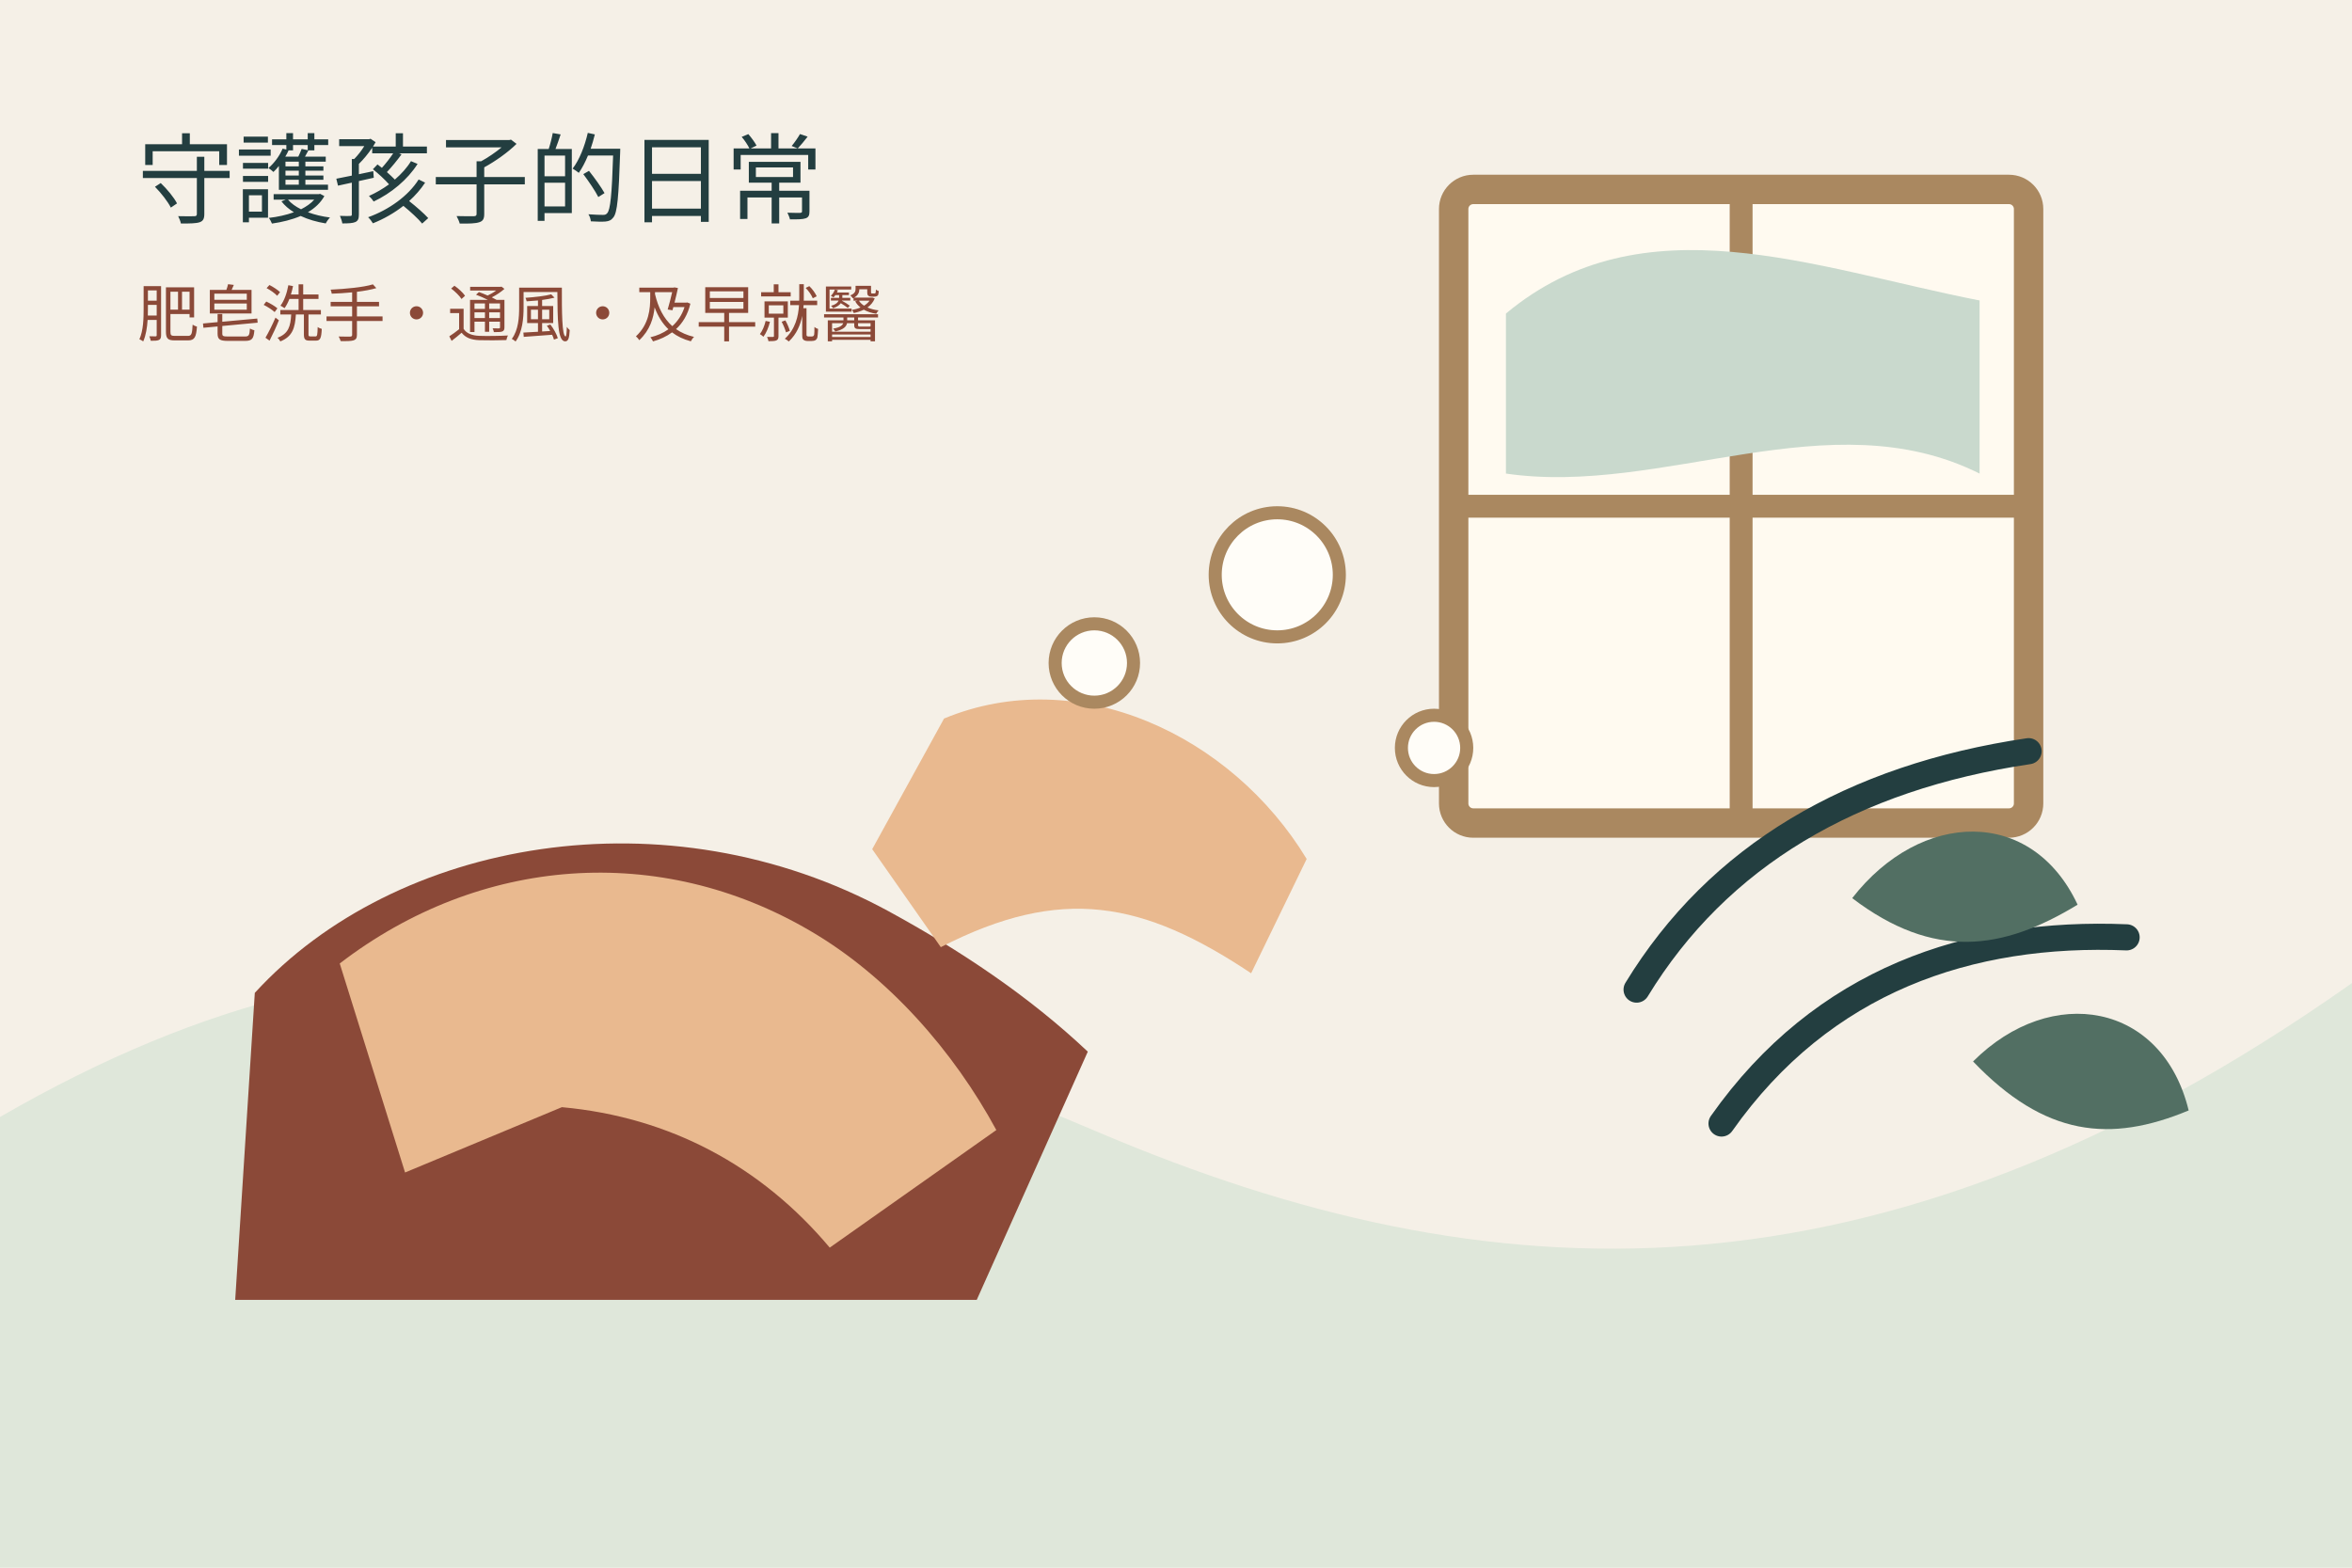
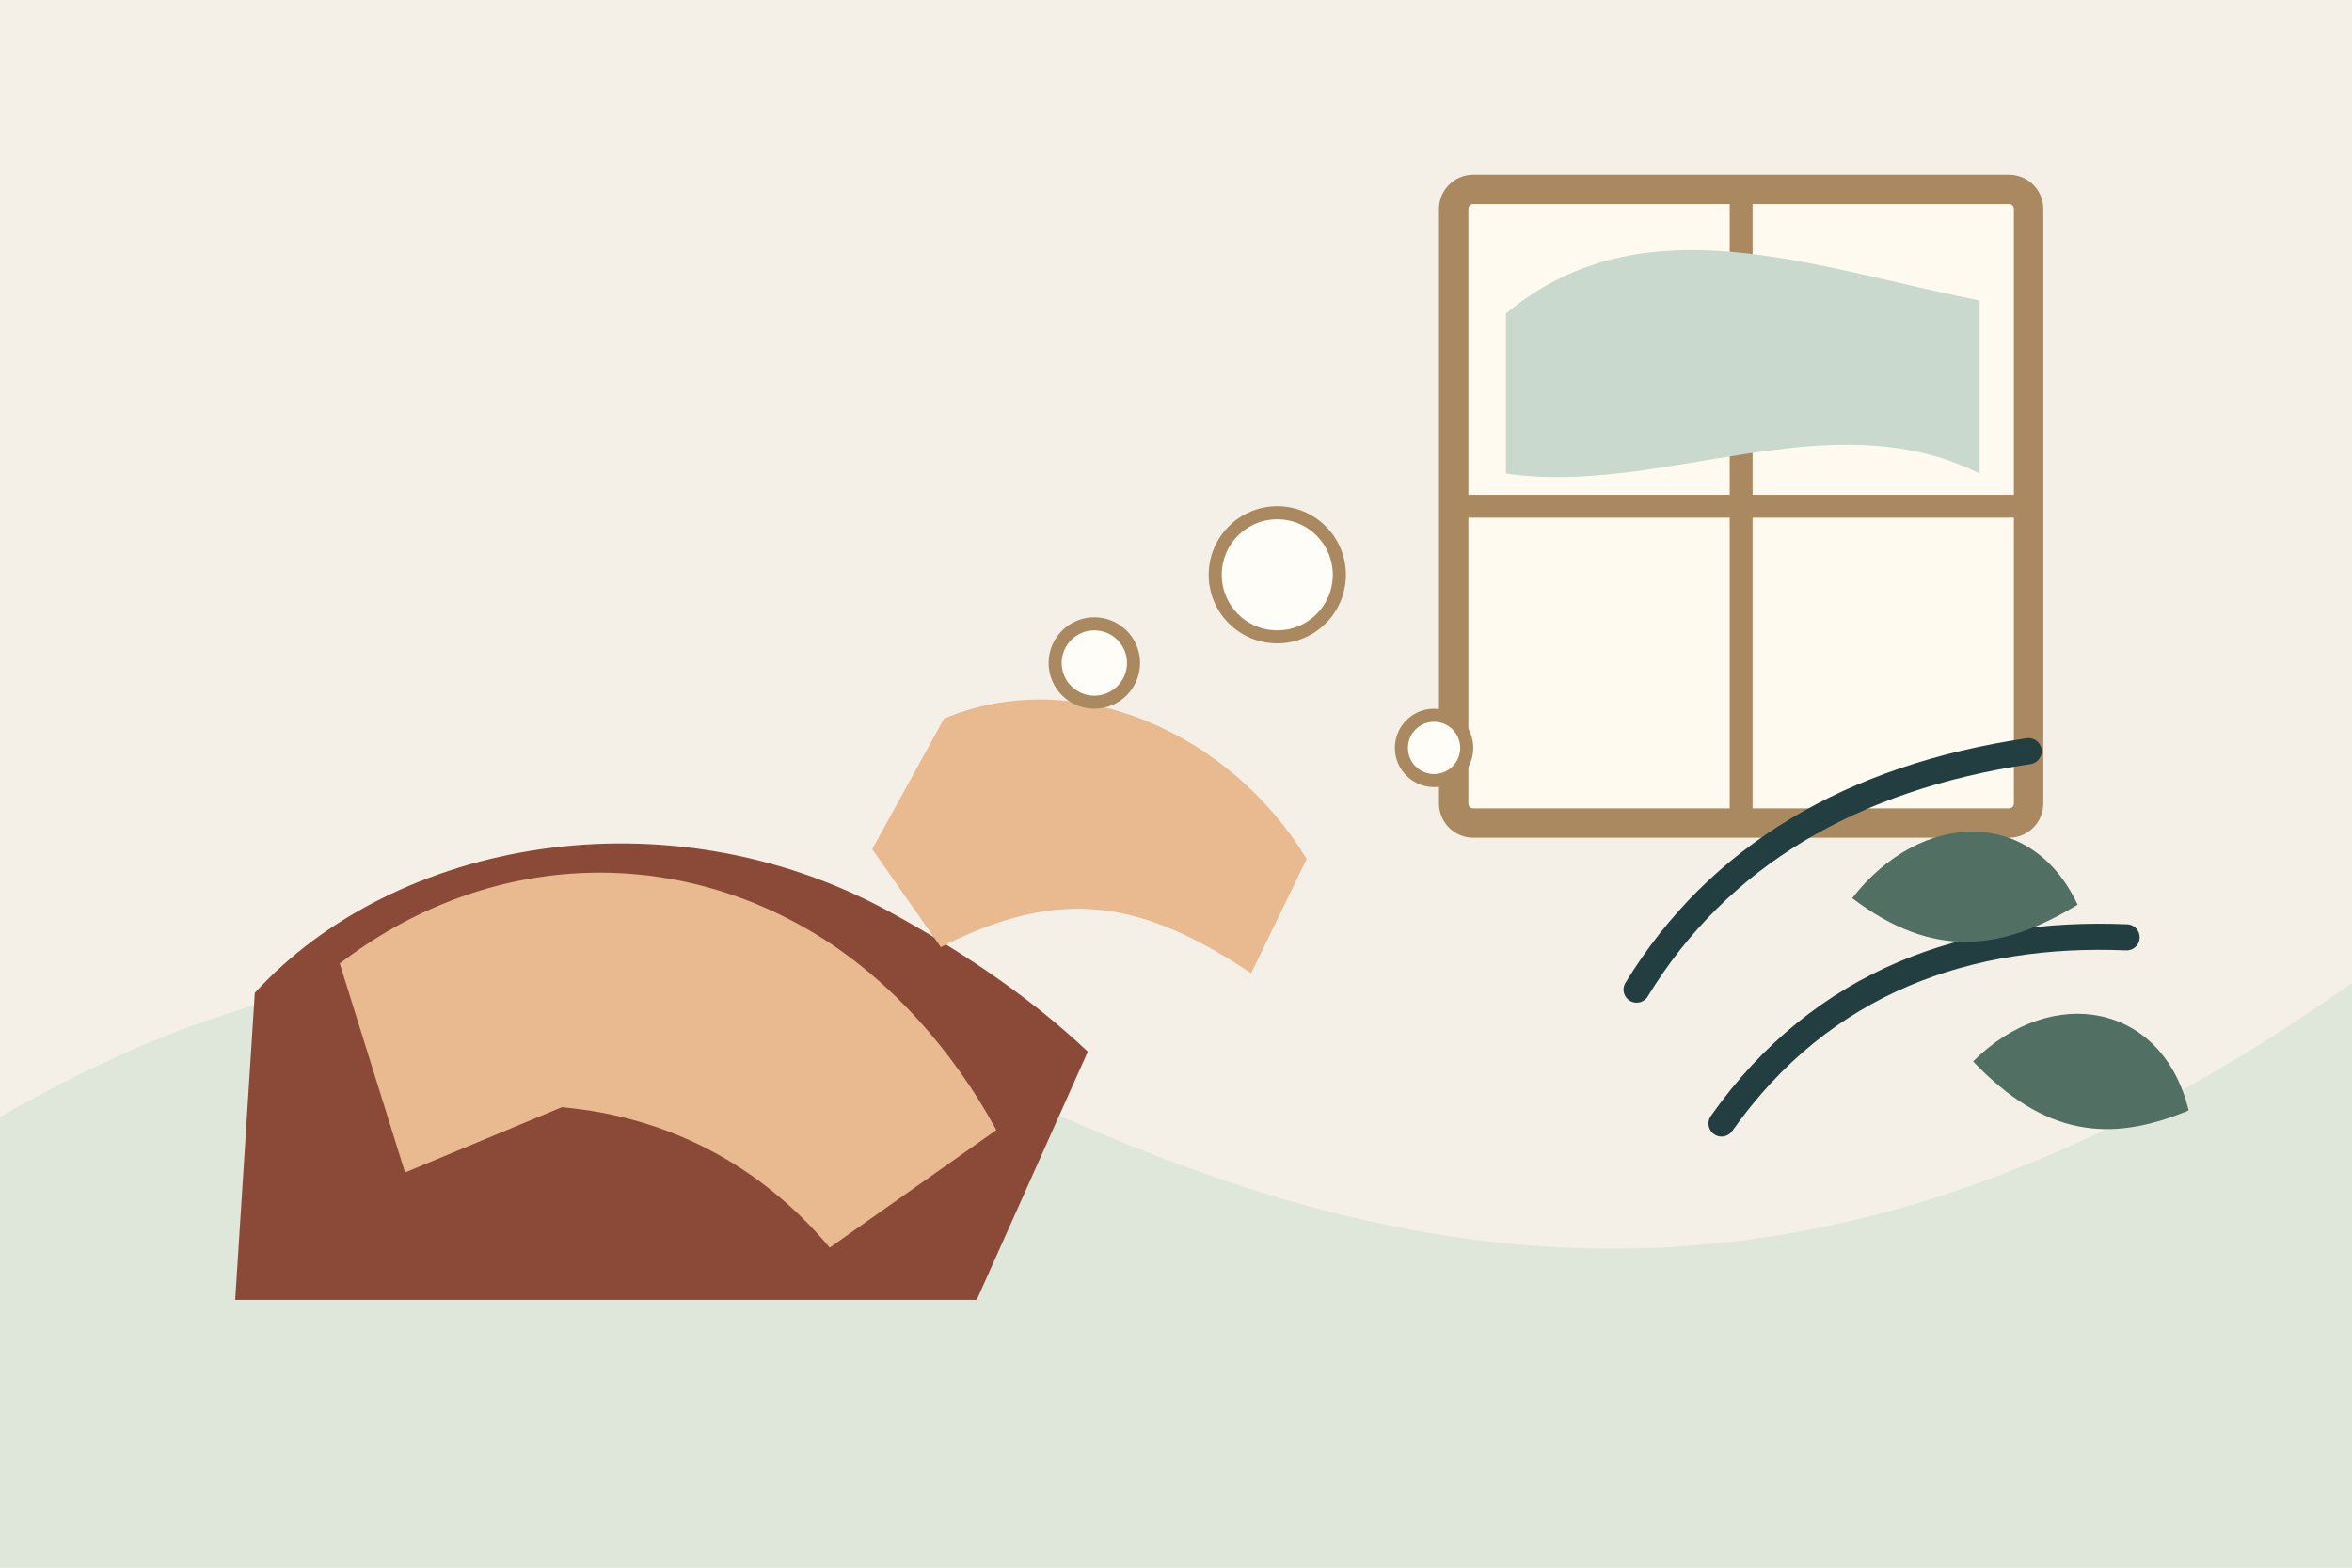
<svg xmlns="http://www.w3.org/2000/svg" viewBox="0 0 720 480" role="img" aria-labelledby="title desc">
  <rect width="720" height="480" fill="#f5f0e7" />
  <path d="M0 342C128 268 219 297 337 347s237 57 383-46v179H0Z" fill="#dfe7da" />
  <rect x="445" y="58" width="176" height="194" rx="6" fill="#fffaf0" stroke="#aa8860" stroke-width="9" />
  <path d="M533 58v194M445 155h176" stroke="#aa8860" stroke-width="7" />
  <path d="M461 96c42-35 94-14 145-4v53c-46-23-97 7-145 0Z" fill="#c9d9cd" />
  <path d="M78 304c43-47 126-62 194-25 22 12 43 26 61 43l-34 76H72Z" fill="#8b4938" />
  <path d="M104 295c43-33 98-37 144-10 24 14 44 37 57 61l-51 36c-21-25-49-40-82-43l-48 20Z" fill="#e9b98f" />
  <path d="M289 220c41-17 88 5 111 43l-17 35c-33-22-58-27-95-8l-21-30Z" fill="#e9b98f" />
  <circle cx="335" cy="203" r="12" fill="#fffdf8" stroke="#aa8860" stroke-width="4" />
  <circle cx="391" cy="176" r="19" fill="#fffdf8" stroke="#aa8860" stroke-width="4" />
  <circle cx="439" cy="229" r="10" fill="#fffdf8" stroke="#aa8860" stroke-width="4" />
  <path d="M501 303c25-41 66-65 120-73M527 344c31-44 76-59 124-57" stroke="#233e40" stroke-width="8" fill="none" stroke-linecap="round" />
  <path d="M567 275c21-27 55-28 69 2-23 14-44 17-69-2M604 325c24-24 58-18 66 15-24 10-44 8-66-15" fill="#526f63" />
-   <text x="42" y="66" fill="#233e40" font-family="serif" font-size="30">守護孩子的日常</text>
-   <text x="42" y="103" fill="#8b4938" font-family="sans-serif" font-size="19">肥皂洗手・通風・及早就醫</text>
</svg>
